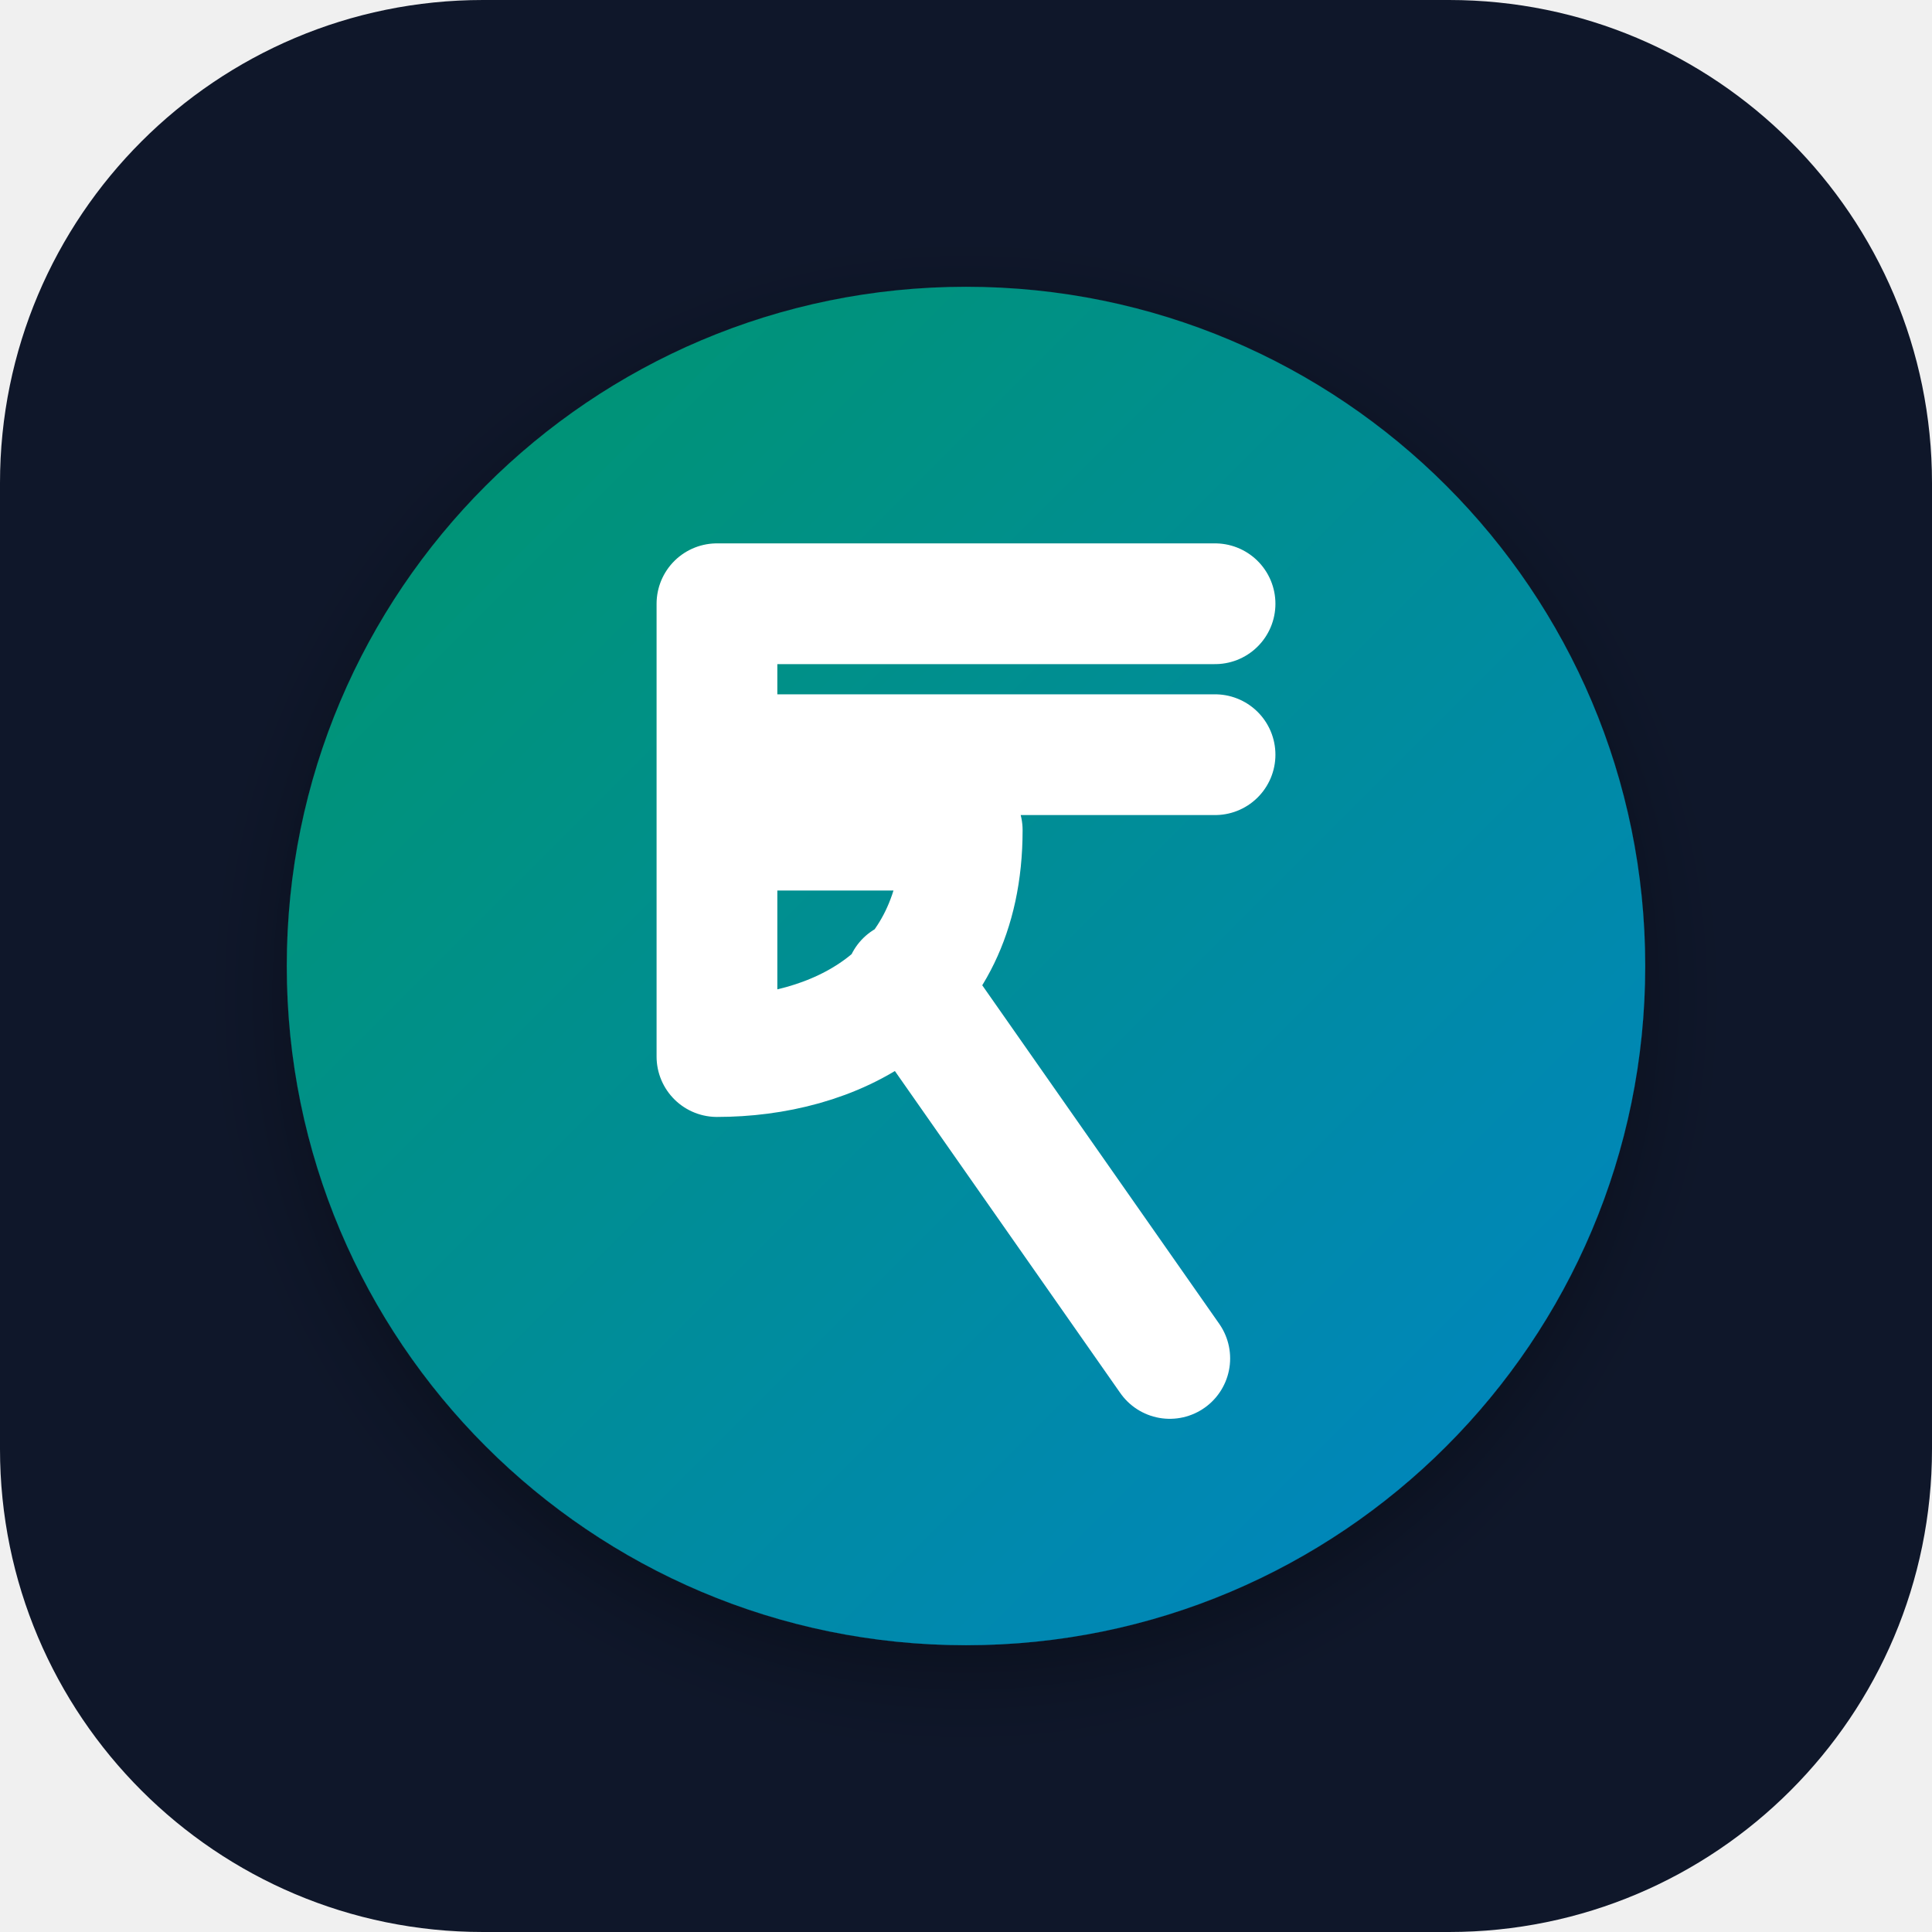
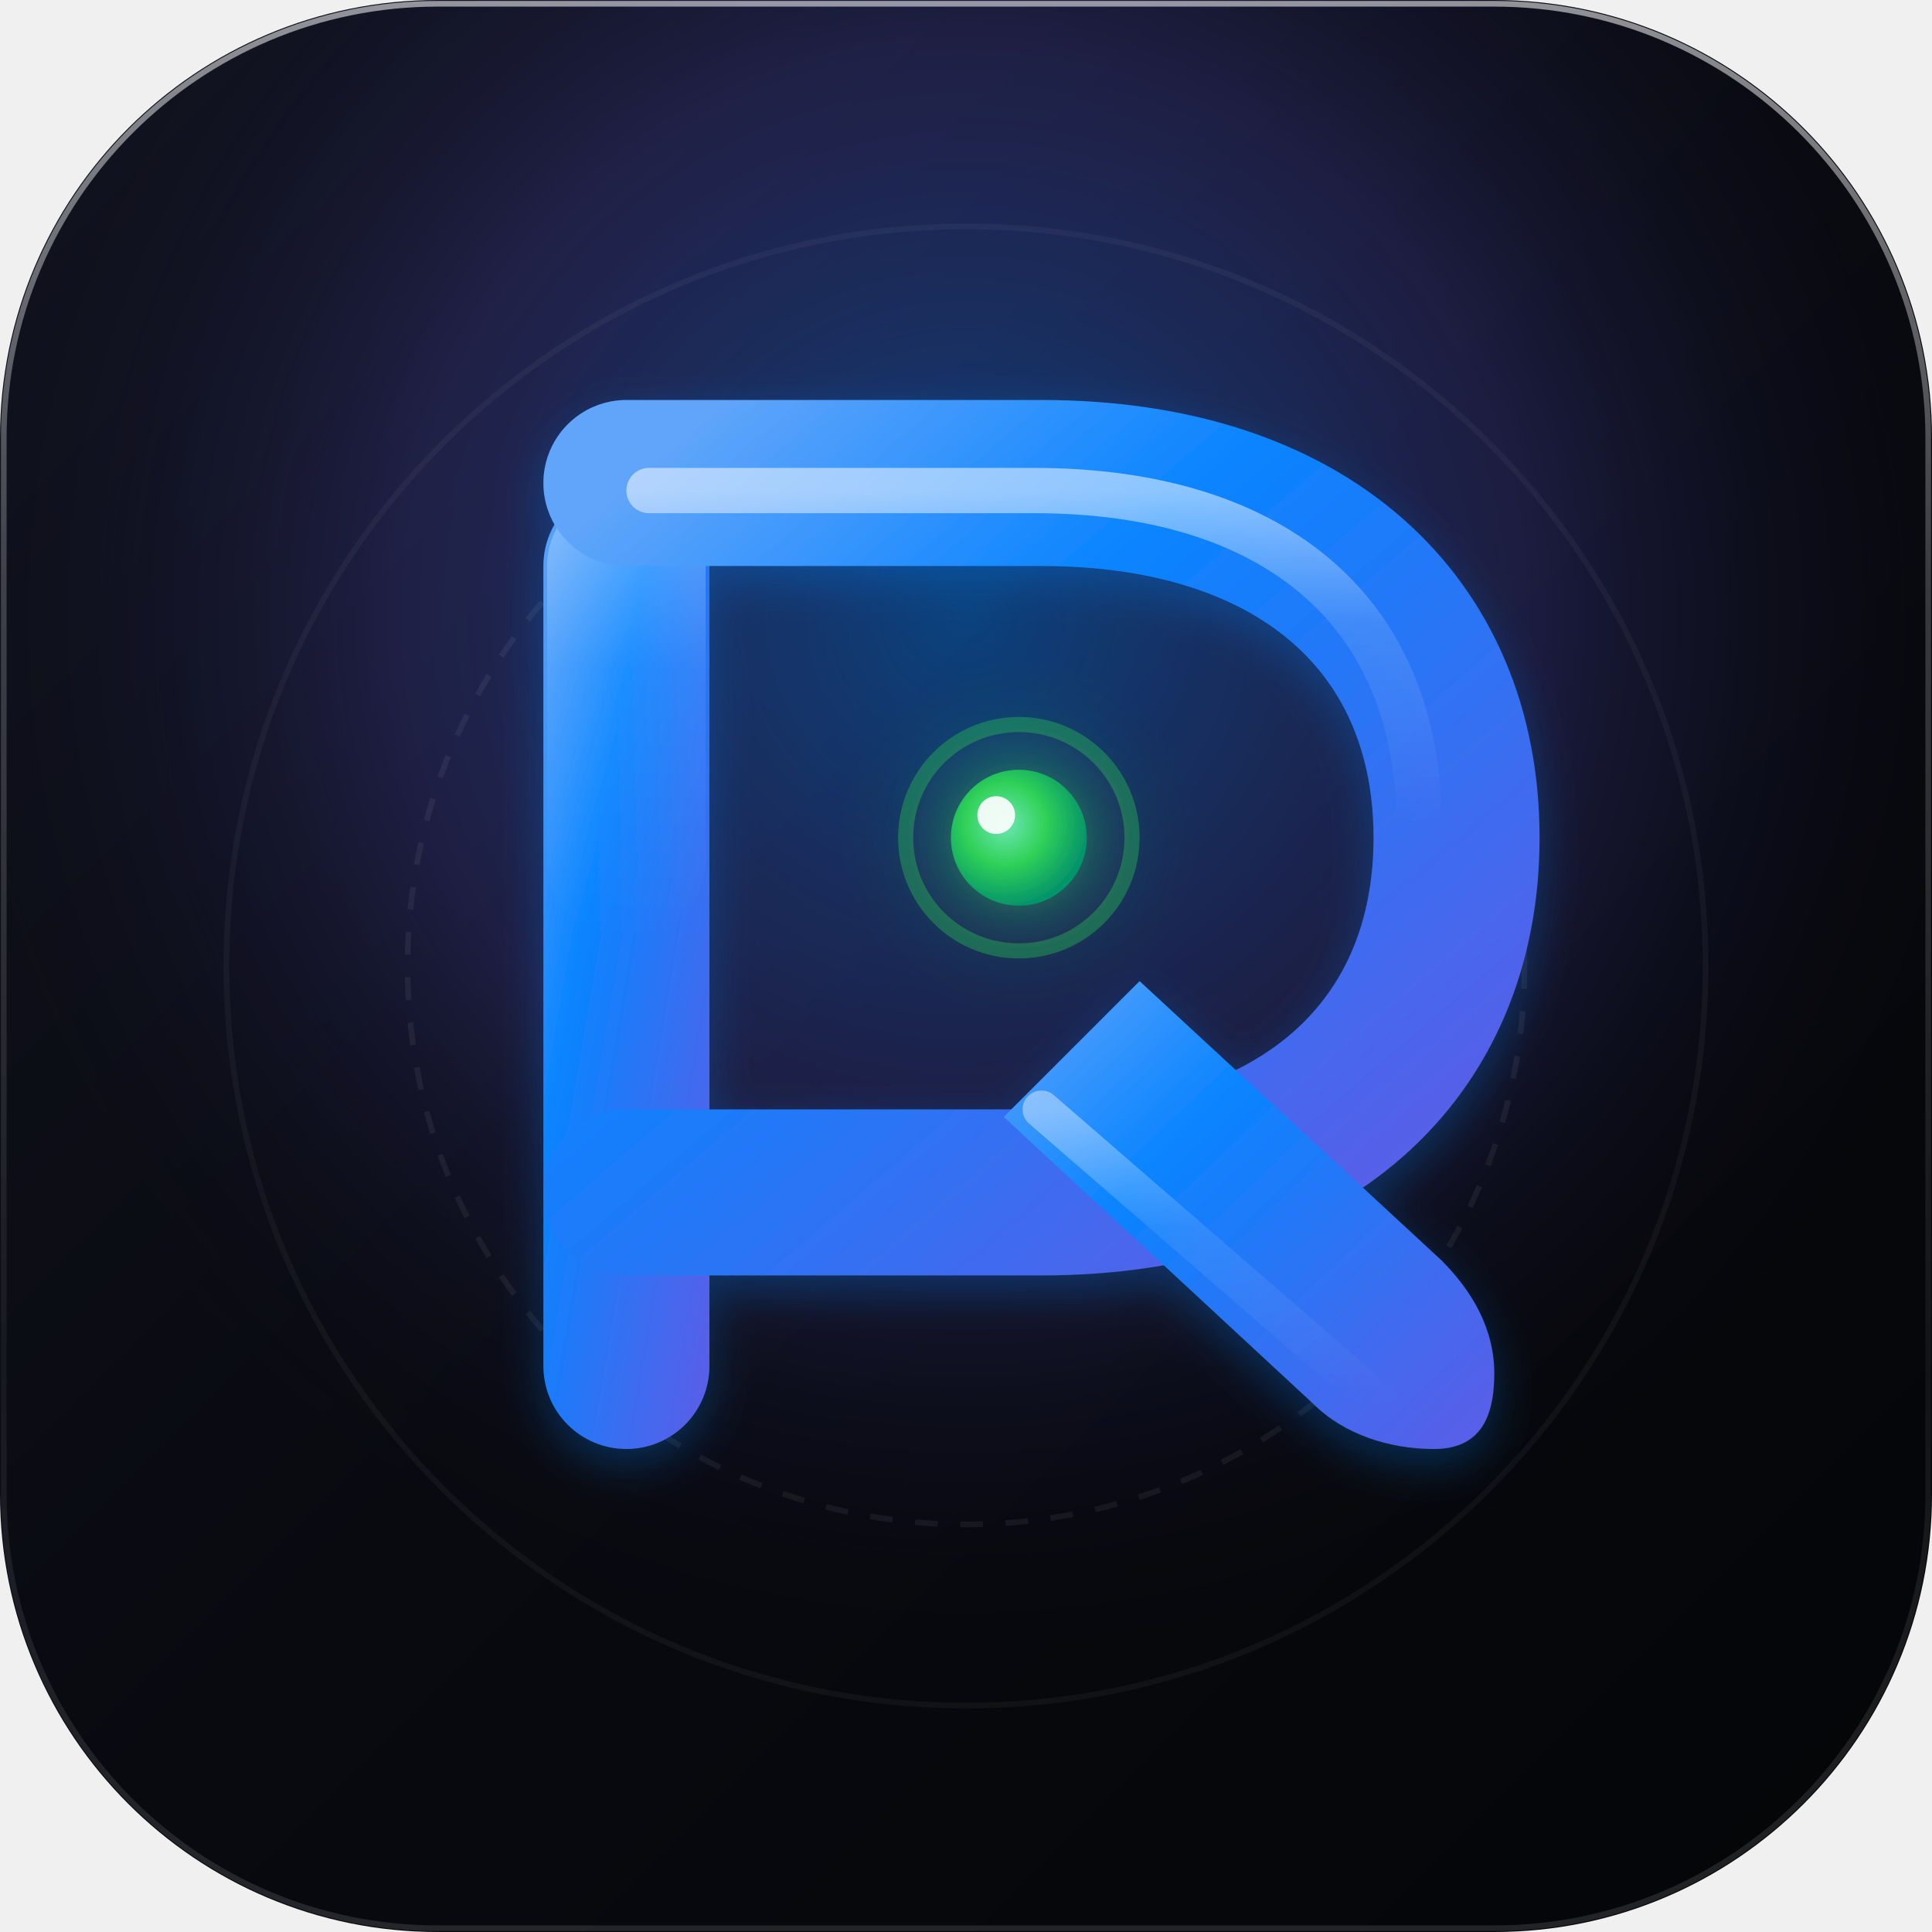
<svg xmlns="http://www.w3.org/2000/svg" viewBox="0 0 512 512" width="100%" height="100%">
  <defs>
-     <linearGradient id="grad" x1="0%" y1="0%" x2="100%" y2="100%">
-       <stop offset="0%" stop-color="#059669" />
-       <stop offset="100%" stop-color="#0284c7" />
+     <linearGradient id="bg-grad" x1="0%" y1="0%" x2="100%" y2="100%">
+       <stop offset="0%" stop-color="#11131f" />
+       <stop offset="50%" stop-color="#090a10" />
+       <stop offset="100%" stop-color="#040507" />
    </linearGradient>
-     <filter id="shadow" x="-20%" y="-20%" width="140%" height="140%">
-       <feDropShadow dx="0" dy="8" stdDeviation="12" flood-color="#000000" flood-opacity="0.3" />
+     <radialGradient id="ambient-glow" cx="50%" cy="32%" r="65%">
+       <stop offset="0%" stop-color="#0a84ff" stop-opacity="0.45" />
+       <stop offset="45%" stop-color="#5e5ce6" stop-opacity="0.22" />
+       <stop offset="85%" stop-color="#000000" stop-opacity="0" />
+     </radialGradient>
+     <linearGradient id="specular-rim" x1="0%" y1="0%" x2="0%" y2="100%">
+       <stop offset="0%" stop-color="#ffffff" stop-opacity="0.55" />
+       <stop offset="30%" stop-color="#ffffff" stop-opacity="0.20" />
+       <stop offset="70%" stop-color="#ffffff" stop-opacity="0.05" />
+       <stop offset="100%" stop-color="#ffffff" stop-opacity="0.12" />
+     </linearGradient>
+     <linearGradient id="emblem-grad" x1="0%" y1="0%" x2="100%" y2="100%">
+       <stop offset="0%" stop-color="#60a5fa" />
+       <stop offset="35%" stop-color="#0a84ff" />
+       <stop offset="100%" stop-color="#5e5ce6" />
+     </linearGradient>
+     <linearGradient id="emblem-specular" x1="0%" y1="0%" x2="0%" y2="100%">
+       <stop offset="0%" stop-color="#ffffff" stop-opacity="0.8" />
+       <stop offset="40%" stop-color="#ffffff" stop-opacity="0.2" />
+       <stop offset="100%" stop-color="#ffffff" stop-opacity="0" />
+     </linearGradient>
+     <radialGradient id="iris-glow" cx="40%" cy="40%" r="60%">
+       <stop offset="0%" stop-color="#6ee7b7" />
+       <stop offset="50%" stop-color="#30d158" />
+       <stop offset="100%" stop-color="#059669" />
+     </radialGradient>
+     <filter id="emblem-shadow" x="-20%" y="-20%" width="140%" height="140%">
+       <feDropShadow dx="0" dy="12" stdDeviation="16" flood-color="#000000" flood-opacity="0.55" />
+       <feDropShadow dx="0" dy="4" stdDeviation="6" flood-color="#0a84ff" flood-opacity="0.30" />
+     </filter>
+     <filter id="iris-shadow" x="-30%" y="-30%" width="160%" height="160%">
+       <feDropShadow dx="0" dy="3" stdDeviation="5" flood-color="#000000" flood-opacity="0.4" />
+       <feDropShadow dx="0" dy="0" stdDeviation="8" flood-color="#30d158" flood-opacity="0.6" />
    </filter>
  </defs>
-   <rect width="512" height="512" rx="128" fill="#0f172a" />
-   <circle cx="256" cy="256" r="180" fill="url(#grad)" filter="url(#shadow)" />
-   <path d="M190 160h132 M190 200h132 M190 160v120c30 0 65-15 65-60h-65 M240 260l70 100" stroke="#ffffff" stroke-width="32" stroke-linecap="round" stroke-linejoin="round" fill="none" />
+   <rect x="0" y="0" width="512" height="512" rx="116" fill="url(#bg-grad)" />
+   <rect x="0" y="0" width="512" height="512" rx="116" fill="url(#ambient-glow)" />
+   <circle cx="256" cy="256" r="196" fill="none" stroke="rgba(255, 255, 255, 0.04)" stroke-width="1.5" />
+   <circle cx="256" cy="256" r="148" fill="none" stroke="rgba(255, 255, 255, 0.06)" stroke-width="1.5" stroke-dasharray="6 6" />
+   <rect x="1" y="1" width="510" height="510" rx="115" fill="none" stroke="url(#specular-rim)" stroke-width="1.5" />
+   <g filter="url(#emblem-shadow)">
+     <rect x="144" y="128" width="44" height="256" rx="22" fill="url(#emblem-grad)" />
+     <rect x="145" y="129" width="42" height="120" rx="21" fill="url(#emblem-specular)" opacity="0.4" />
+     <path d="M 166 128              L 276 128              C 346 128, 386 166, 386 222              C 386 278, 346 316, 276 316              L 166 316" fill="none" stroke="url(#emblem-grad)" stroke-width="44" stroke-linecap="round" stroke-linejoin="round" />
+     <path d="M 172 130              L 274 130              C 340 130, 376 164, 376 218" fill="none" stroke="url(#emblem-specular)" stroke-width="12" stroke-linecap="round" opacity="0.65" />
+     <path d="M 266 296              L 348 372              C 356 380, 368 384, 380 384              C 392 384, 396 376, 396 364              C 396 352, 390 342, 382 334              L 302 260" fill="url(#emblem-grad)" />
+     <path d="M 276 294 L 366 372" stroke="url(#emblem-specular)" stroke-width="10" stroke-linecap="round" opacity="0.5" />
+   </g>
+   <g filter="url(#iris-shadow)">
+     <circle cx="270" cy="222" r="30" fill="none" stroke="rgba(48, 209, 88, 0.35)" stroke-width="4" />
+     <circle cx="270" cy="222" r="18" fill="url(#iris-glow)" />
+     <circle cx="264" cy="216" r="5" fill="#ffffff" opacity="0.9" />
+   </g>
</svg>
